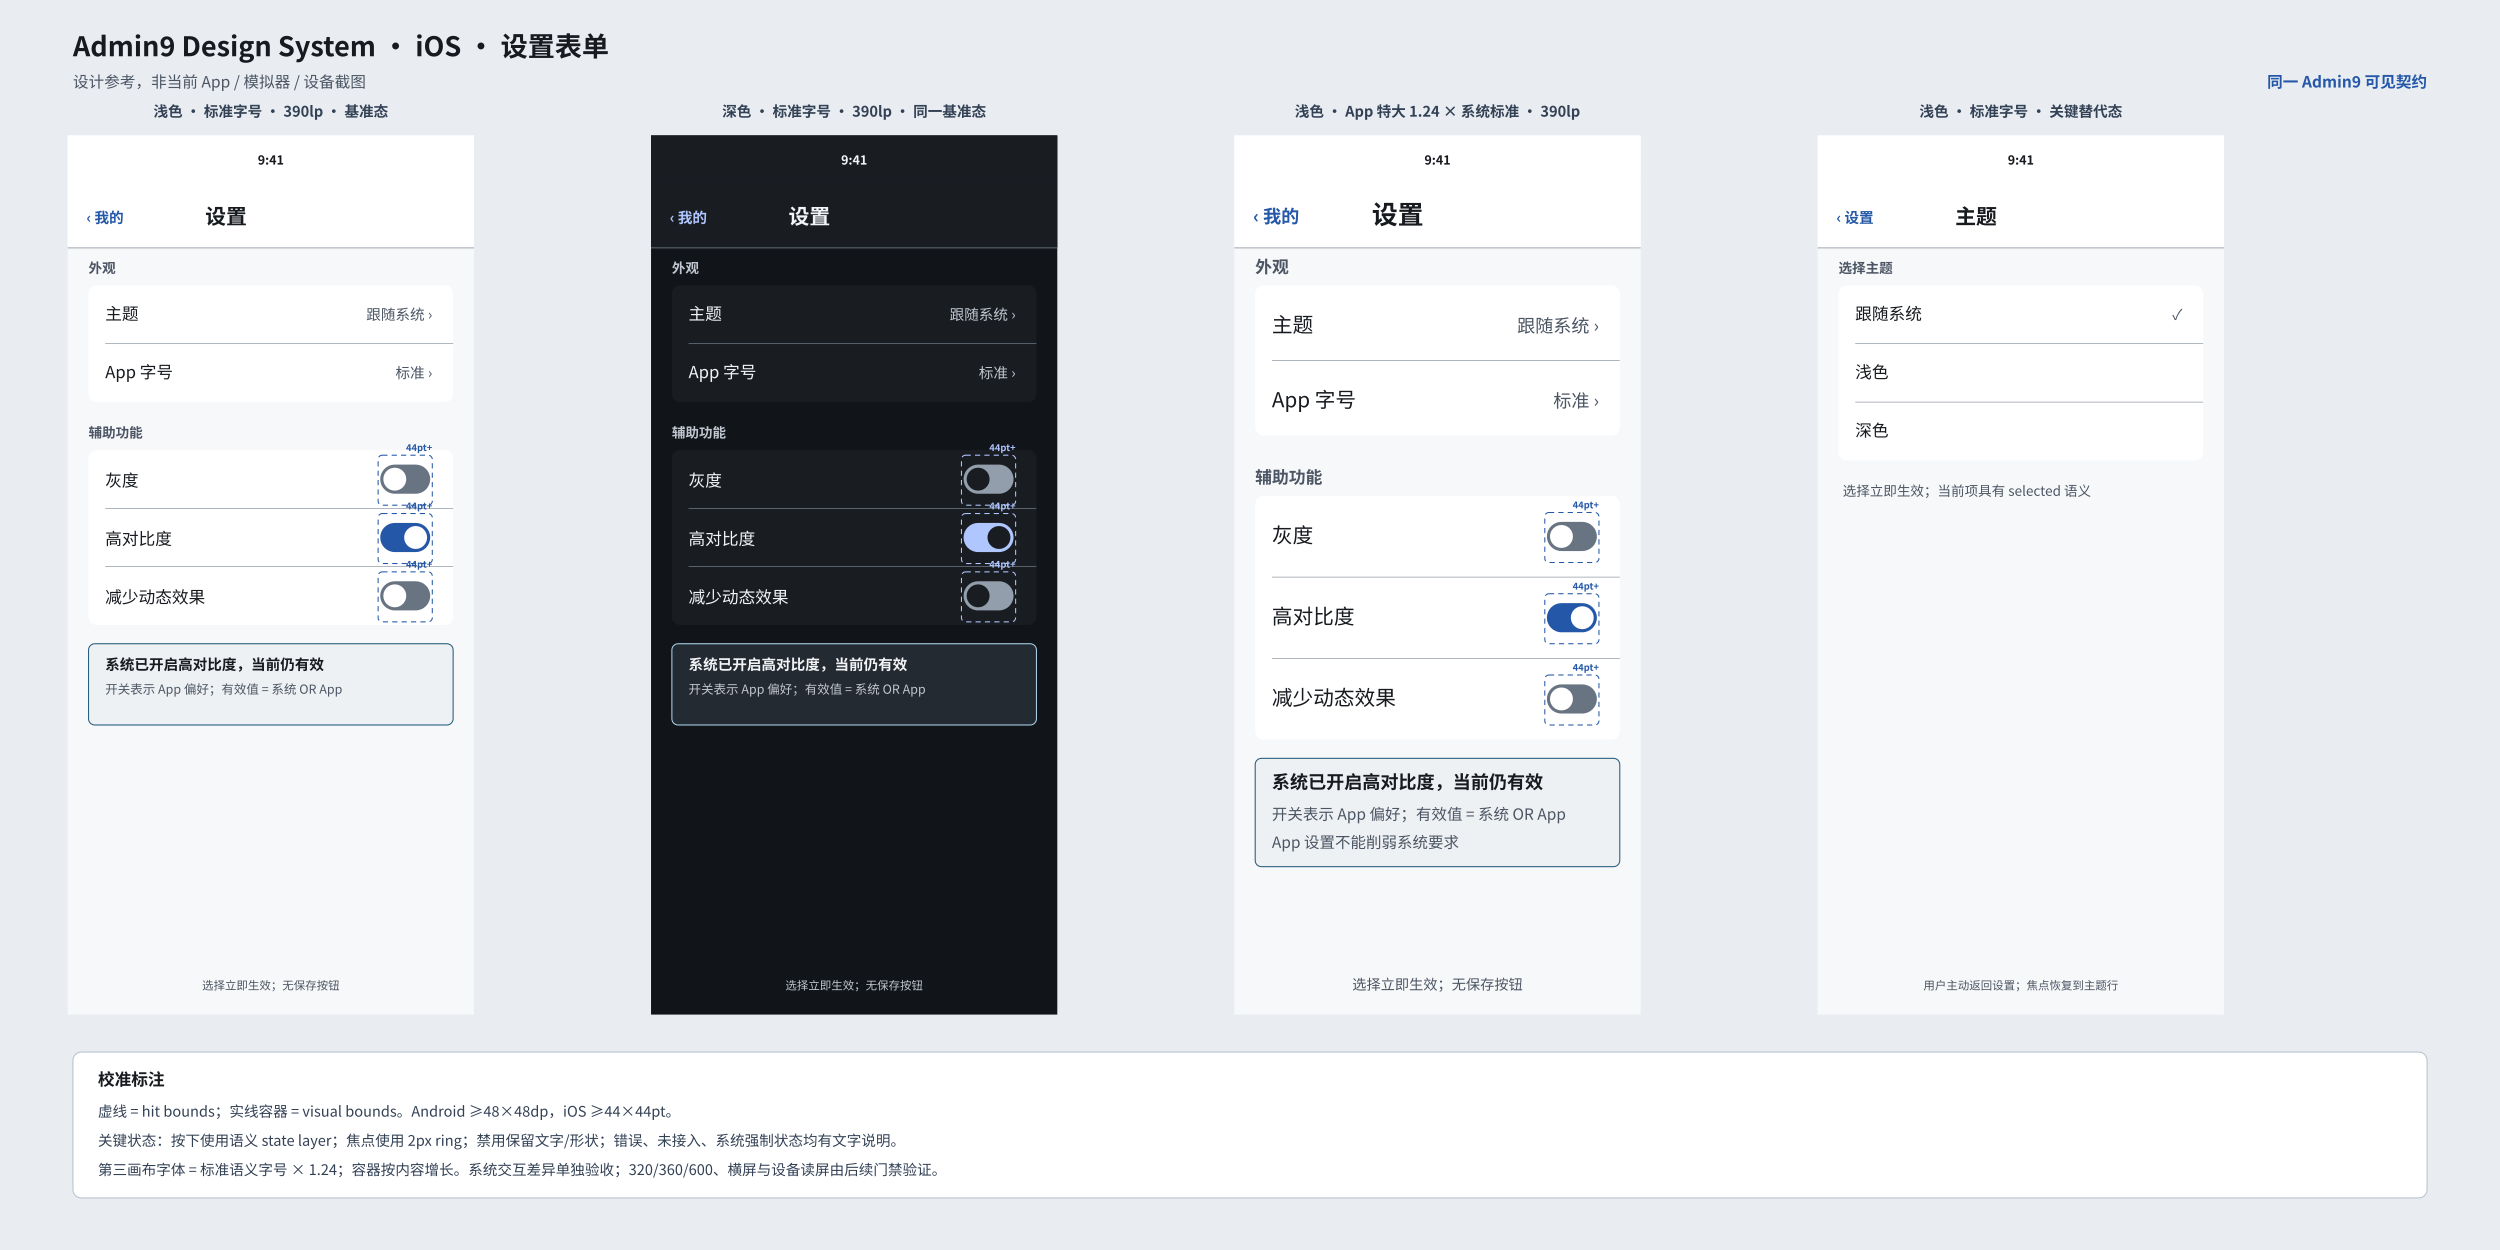
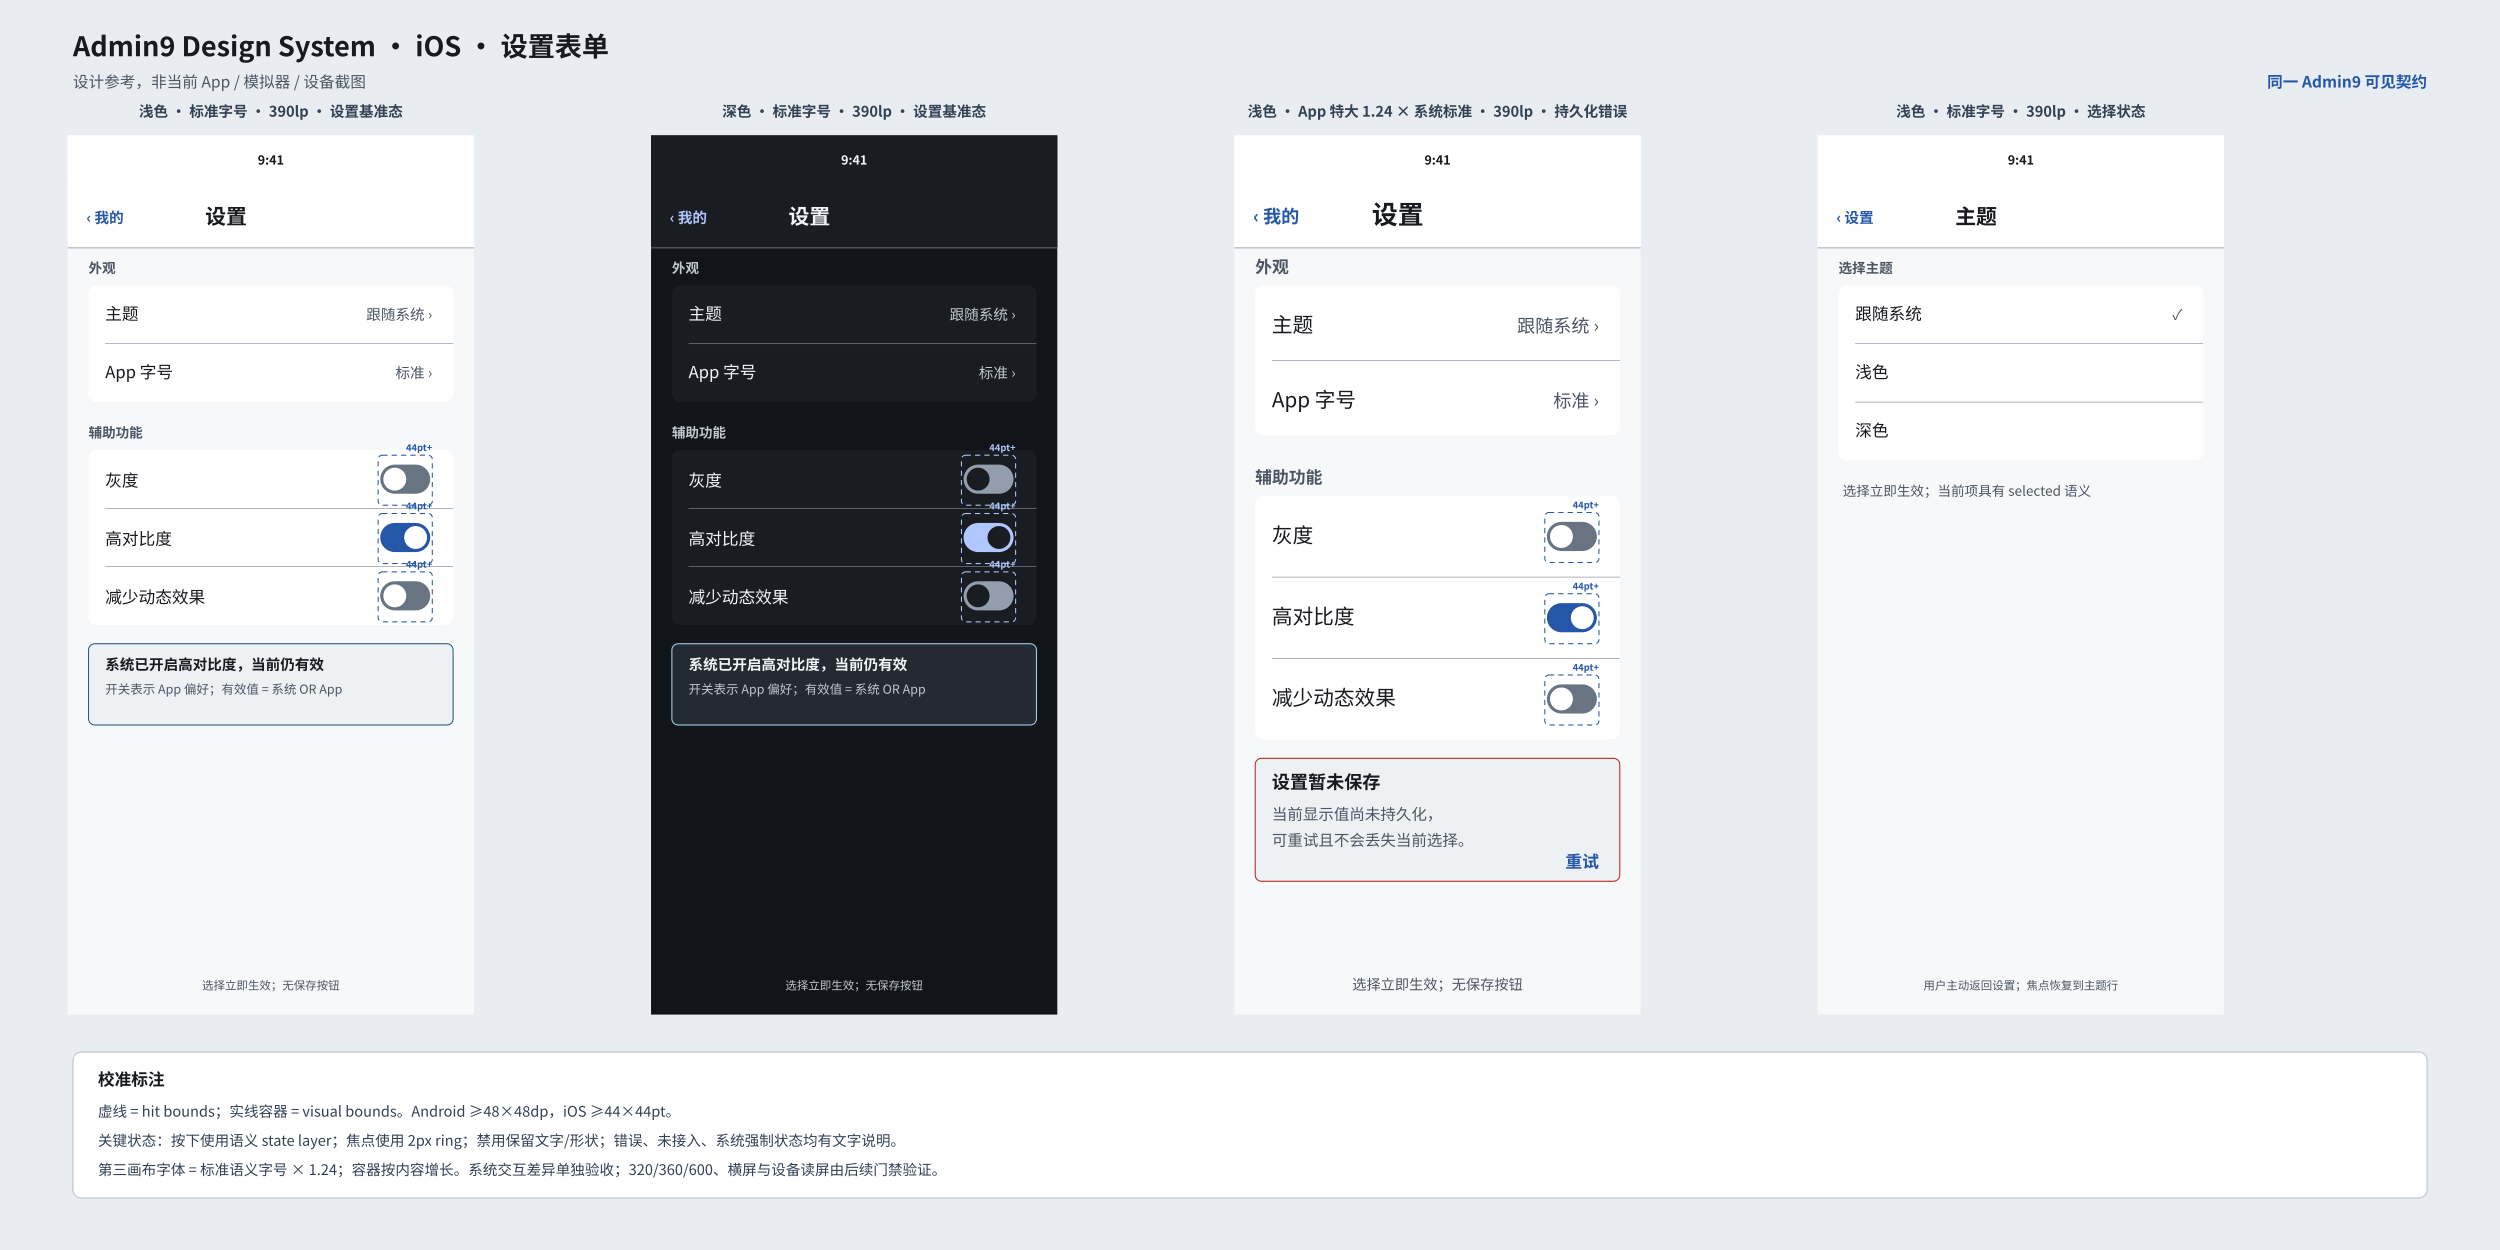
<svg xmlns="http://www.w3.org/2000/svg" width="2400" height="1200" viewBox="0 0 2400 1200">
  <rect x="0" y="0" width="2400" height="1200" rx="0" fill="#E9EDF2" stroke="none" />
  <text x="70" y="54" font-size="26" font-weight="750" fill="#171A1F" text-anchor="start" font-family="-apple-system,BlinkMacSystemFont,'Noto Sans CJK SC','PingFang SC',Arial,sans-serif">Admin9 Design System · iOS · 设置表单</text>
  <text x="70" y="84" font-size="15" font-weight="500" fill="#4B5563" text-anchor="start" font-family="-apple-system,BlinkMacSystemFont,'Noto Sans CJK SC','PingFang SC',Arial,sans-serif">设计参考，非当前 App / 模拟器 / 设备截图</text>
  <text x="2330" y="84" font-size="15" font-weight="650" fill="#2457A7" text-anchor="end" font-family="-apple-system,BlinkMacSystemFont,'Noto Sans CJK SC','PingFang SC',Arial,sans-serif">同一 Admin9 可见契约</text>
-   <text x="260" y="112" font-size="14" font-weight="650" fill="#334155" text-anchor="middle" font-family="-apple-system,BlinkMacSystemFont,'Noto Sans CJK SC','PingFang SC',Arial,sans-serif">浅色 · 标准字号 · 390lp · 基准态</text>
+   <text x="260" y="112" font-size="14" font-weight="650" fill="#334155" text-anchor="middle" font-family="-apple-system,BlinkMacSystemFont,'Noto Sans CJK SC','PingFang SC',Arial,sans-serif">浅色 · 标准字号 · 390lp · 设置基准态</text>
  <g transform="translate(65,130)">
    <rect x="0" y="0" width="390" height="844" rx="0" fill="#F7F8FA" stroke="none" />
    <rect x="0" y="0" width="390" height="44" rx="0" fill="#FFFFFF" stroke="none" />
    <text x="195" y="28" font-size="12" font-weight="600" fill="#171A1F" text-anchor="middle" font-family="-apple-system,BlinkMacSystemFont,'Noto Sans CJK SC','PingFang SC',Arial,sans-serif">9:41</text>
    <rect x="0" y="44" width="390" height="64" rx="0" fill="#FFFFFF" stroke="none" />
    <text x="18" y="84" font-size="14" font-weight="650" fill="#2457A7" text-anchor="start" font-family="-apple-system,BlinkMacSystemFont,'Noto Sans CJK SC','PingFang SC',Arial,sans-serif">‹ 我的</text>
    <text x="132" y="85" font-size="20" font-weight="700" fill="#171A1F" text-anchor="start" font-family="-apple-system,BlinkMacSystemFont,'Noto Sans CJK SC','PingFang SC',Arial,sans-serif">设置</text>
    <line x1="0" y1="108" x2="390" y2="108" stroke="#687482" stroke-width="0.6" />
    <text x="20" y="132" font-size="13" font-weight="650" fill="#4B5563" text-anchor="start" font-family="-apple-system,BlinkMacSystemFont,'Noto Sans CJK SC','PingFang SC',Arial,sans-serif">外观</text>
    <rect x="20" y="144" width="350" height="112" rx="8" fill="#FFFFFF" stroke="none" />
    <text x="36" y="177" font-size="16" font-weight="500" fill="#171A1F" text-anchor="start" font-family="-apple-system,BlinkMacSystemFont,'Noto Sans CJK SC','PingFang SC',Arial,sans-serif">主题</text>
    <text x="350" y="177" font-size="14" font-weight="500" fill="#4B5563" text-anchor="end" font-family="-apple-system,BlinkMacSystemFont,'Noto Sans CJK SC','PingFang SC',Arial,sans-serif">跟随系统  ›</text>
    <line x1="36" y1="200" x2="370" y2="200" stroke="#687482" stroke-width="0.5" />
    <text x="36" y="233" font-size="16" font-weight="500" fill="#171A1F" text-anchor="start" font-family="-apple-system,BlinkMacSystemFont,'Noto Sans CJK SC','PingFang SC',Arial,sans-serif">App 字号</text>
    <text x="350" y="233" font-size="14" font-weight="500" fill="#4B5563" text-anchor="end" font-family="-apple-system,BlinkMacSystemFont,'Noto Sans CJK SC','PingFang SC',Arial,sans-serif">标准  ›</text>
    <text x="20" y="290" font-size="13" font-weight="650" fill="#4B5563" text-anchor="start" font-family="-apple-system,BlinkMacSystemFont,'Noto Sans CJK SC','PingFang SC',Arial,sans-serif">辅助功能</text>
    <rect x="20" y="302" width="350" height="168" rx="8" fill="#FFFFFF" stroke="none" />
    <text x="36" y="337" font-size="16" font-weight="500" fill="#171A1F" text-anchor="start" font-family="-apple-system,BlinkMacSystemFont,'Noto Sans CJK SC','PingFang SC',Arial,sans-serif">灰度</text>
    <rect x="300" y="316" width="48" height="28" rx="14" fill="#687482" stroke="none" />
    <circle cx="314" cy="330" r="11" fill="#FFFFFF" />
    <rect x="298" y="307" width="52" height="48" rx="4" fill="none" stroke="#2457A7" stroke-dasharray="5 4" />
    <text x="350" y="303" font-size="9" font-weight="600" fill="#2457A7" text-anchor="end" font-family="-apple-system,BlinkMacSystemFont,'Noto Sans CJK SC','PingFang SC',Arial,sans-serif">44pt+</text>
    <line x1="36" y1="358" x2="370" y2="358" stroke="#687482" stroke-width="0.5" />
    <text x="36" y="393" font-size="16" font-weight="500" fill="#171A1F" text-anchor="start" font-family="-apple-system,BlinkMacSystemFont,'Noto Sans CJK SC','PingFang SC',Arial,sans-serif">高对比度</text>
    <rect x="300" y="372" width="48" height="28" rx="14" fill="#2457A7" stroke="none" />
    <circle cx="334" cy="386" r="11" fill="#FFFFFF" />
    <rect x="298" y="363" width="52" height="48" rx="4" fill="none" stroke="#2457A7" stroke-dasharray="5 4" />
    <text x="350" y="359" font-size="9" font-weight="600" fill="#2457A7" text-anchor="end" font-family="-apple-system,BlinkMacSystemFont,'Noto Sans CJK SC','PingFang SC',Arial,sans-serif">44pt+</text>
    <line x1="36" y1="414" x2="370" y2="414" stroke="#687482" stroke-width="0.5" />
    <text x="36" y="449" font-size="16" font-weight="500" fill="#171A1F" text-anchor="start" font-family="-apple-system,BlinkMacSystemFont,'Noto Sans CJK SC','PingFang SC',Arial,sans-serif">减少动态效果</text>
    <rect x="300" y="428" width="48" height="28" rx="14" fill="#687482" stroke="none" />
    <circle cx="314" cy="442" r="11" fill="#FFFFFF" />
    <rect x="298" y="419" width="52" height="48" rx="4" fill="none" stroke="#2457A7" stroke-dasharray="5 4" />
    <text x="350" y="415" font-size="9" font-weight="600" fill="#2457A7" text-anchor="end" font-family="-apple-system,BlinkMacSystemFont,'Noto Sans CJK SC','PingFang SC',Arial,sans-serif">44pt+</text>
    <rect x="20" y="488" width="350" height="78" rx="6" fill="#EEF1F4" stroke="#245A7A" />
    <text x="36" y="513" font-size="14" font-weight="650" fill="#171A1F" text-anchor="start" font-family="-apple-system,BlinkMacSystemFont,'Noto Sans CJK SC','PingFang SC',Arial,sans-serif">系统已开启高对比度，当前仍有效</text>
    <text x="36" y="536" font-size="12" font-weight="400" fill="#4B5563" text-anchor="start" font-family="-apple-system,BlinkMacSystemFont,'Noto Sans CJK SC','PingFang SC',Arial,sans-serif">开关表示 App 偏好；有效值 = 系统 OR App</text>
    <text x="195" y="820" font-size="11" font-weight="500" fill="#4B5563" text-anchor="middle" font-family="-apple-system,BlinkMacSystemFont,'Noto Sans CJK SC','PingFang SC',Arial,sans-serif">选择立即生效；无保存按钮</text>
  </g>
-   <text x="820" y="112" font-size="14" font-weight="650" fill="#334155" text-anchor="middle" font-family="-apple-system,BlinkMacSystemFont,'Noto Sans CJK SC','PingFang SC',Arial,sans-serif">深色 · 标准字号 · 390lp · 同一基准态</text>
+   <text x="820" y="112" font-size="14" font-weight="650" fill="#334155" text-anchor="middle" font-family="-apple-system,BlinkMacSystemFont,'Noto Sans CJK SC','PingFang SC',Arial,sans-serif">深色 · 标准字号 · 390lp · 设置基准态</text>
  <g transform="translate(625,130)">
    <rect x="0" y="0" width="390" height="844" rx="0" fill="#111418" stroke="none" />
    <rect x="0" y="0" width="390" height="44" rx="0" fill="#191D22" stroke="none" />
    <text x="195" y="28" font-size="12" font-weight="600" fill="#F2F4F7" text-anchor="middle" font-family="-apple-system,BlinkMacSystemFont,'Noto Sans CJK SC','PingFang SC',Arial,sans-serif">9:41</text>
    <rect x="0" y="44" width="390" height="64" rx="0" fill="#191D22" stroke="none" />
    <text x="18" y="84" font-size="14" font-weight="650" fill="#AFC6FF" text-anchor="start" font-family="-apple-system,BlinkMacSystemFont,'Noto Sans CJK SC','PingFang SC',Arial,sans-serif">‹ 我的</text>
    <text x="132" y="85" font-size="20" font-weight="700" fill="#F2F4F7" text-anchor="start" font-family="-apple-system,BlinkMacSystemFont,'Noto Sans CJK SC','PingFang SC',Arial,sans-serif">设置</text>
    <line x1="0" y1="108" x2="390" y2="108" stroke="#929EAC" stroke-width="0.6" />
    <text x="20" y="132" font-size="13" font-weight="650" fill="#C1C7D0" text-anchor="start" font-family="-apple-system,BlinkMacSystemFont,'Noto Sans CJK SC','PingFang SC',Arial,sans-serif">外观</text>
    <rect x="20" y="144" width="350" height="112" rx="8" fill="#191D22" stroke="none" />
    <text x="36" y="177" font-size="16" font-weight="500" fill="#F2F4F7" text-anchor="start" font-family="-apple-system,BlinkMacSystemFont,'Noto Sans CJK SC','PingFang SC',Arial,sans-serif">主题</text>
    <text x="350" y="177" font-size="14" font-weight="500" fill="#C1C7D0" text-anchor="end" font-family="-apple-system,BlinkMacSystemFont,'Noto Sans CJK SC','PingFang SC',Arial,sans-serif">跟随系统  ›</text>
    <line x1="36" y1="200" x2="370" y2="200" stroke="#929EAC" stroke-width="0.5" />
    <text x="36" y="233" font-size="16" font-weight="500" fill="#F2F4F7" text-anchor="start" font-family="-apple-system,BlinkMacSystemFont,'Noto Sans CJK SC','PingFang SC',Arial,sans-serif">App 字号</text>
    <text x="350" y="233" font-size="14" font-weight="500" fill="#C1C7D0" text-anchor="end" font-family="-apple-system,BlinkMacSystemFont,'Noto Sans CJK SC','PingFang SC',Arial,sans-serif">标准  ›</text>
    <text x="20" y="290" font-size="13" font-weight="650" fill="#C1C7D0" text-anchor="start" font-family="-apple-system,BlinkMacSystemFont,'Noto Sans CJK SC','PingFang SC',Arial,sans-serif">辅助功能</text>
    <rect x="20" y="302" width="350" height="168" rx="8" fill="#191D22" stroke="none" />
    <text x="36" y="337" font-size="16" font-weight="500" fill="#F2F4F7" text-anchor="start" font-family="-apple-system,BlinkMacSystemFont,'Noto Sans CJK SC','PingFang SC',Arial,sans-serif">灰度</text>
    <rect x="300" y="316" width="48" height="28" rx="14" fill="#929EAC" stroke="none" />
    <circle cx="314" cy="330" r="11" fill="#191D22" />
    <rect x="298" y="307" width="52" height="48" rx="4" fill="none" stroke="#AFC6FF" stroke-dasharray="5 4" />
    <text x="350" y="303" font-size="9" font-weight="600" fill="#AFC6FF" text-anchor="end" font-family="-apple-system,BlinkMacSystemFont,'Noto Sans CJK SC','PingFang SC',Arial,sans-serif">44pt+</text>
    <line x1="36" y1="358" x2="370" y2="358" stroke="#929EAC" stroke-width="0.5" />
    <text x="36" y="393" font-size="16" font-weight="500" fill="#F2F4F7" text-anchor="start" font-family="-apple-system,BlinkMacSystemFont,'Noto Sans CJK SC','PingFang SC',Arial,sans-serif">高对比度</text>
    <rect x="300" y="372" width="48" height="28" rx="14" fill="#AFC6FF" stroke="none" />
    <circle cx="334" cy="386" r="11" fill="#191D22" />
    <rect x="298" y="363" width="52" height="48" rx="4" fill="none" stroke="#AFC6FF" stroke-dasharray="5 4" />
    <text x="350" y="359" font-size="9" font-weight="600" fill="#AFC6FF" text-anchor="end" font-family="-apple-system,BlinkMacSystemFont,'Noto Sans CJK SC','PingFang SC',Arial,sans-serif">44pt+</text>
    <line x1="36" y1="414" x2="370" y2="414" stroke="#929EAC" stroke-width="0.5" />
    <text x="36" y="449" font-size="16" font-weight="500" fill="#F2F4F7" text-anchor="start" font-family="-apple-system,BlinkMacSystemFont,'Noto Sans CJK SC','PingFang SC',Arial,sans-serif">减少动态效果</text>
    <rect x="300" y="428" width="48" height="28" rx="14" fill="#929EAC" stroke="none" />
    <circle cx="314" cy="442" r="11" fill="#191D22" />
    <rect x="298" y="419" width="52" height="48" rx="4" fill="none" stroke="#AFC6FF" stroke-dasharray="5 4" />
    <text x="350" y="415" font-size="9" font-weight="600" fill="#AFC6FF" text-anchor="end" font-family="-apple-system,BlinkMacSystemFont,'Noto Sans CJK SC','PingFang SC',Arial,sans-serif">44pt+</text>
    <rect x="20" y="488" width="350" height="78" rx="6" fill="#242A31" stroke="#A9D1EA" />
    <text x="36" y="513" font-size="14" font-weight="650" fill="#F2F4F7" text-anchor="start" font-family="-apple-system,BlinkMacSystemFont,'Noto Sans CJK SC','PingFang SC',Arial,sans-serif">系统已开启高对比度，当前仍有效</text>
    <text x="36" y="536" font-size="12" font-weight="400" fill="#C1C7D0" text-anchor="start" font-family="-apple-system,BlinkMacSystemFont,'Noto Sans CJK SC','PingFang SC',Arial,sans-serif">开关表示 App 偏好；有效值 = 系统 OR App</text>
    <text x="195" y="820" font-size="11" font-weight="500" fill="#C1C7D0" text-anchor="middle" font-family="-apple-system,BlinkMacSystemFont,'Noto Sans CJK SC','PingFang SC',Arial,sans-serif">选择立即生效；无保存按钮</text>
  </g>
-   <text x="1380" y="112" font-size="14" font-weight="650" fill="#334155" text-anchor="middle" font-family="-apple-system,BlinkMacSystemFont,'Noto Sans CJK SC','PingFang SC',Arial,sans-serif">浅色 · App 特大 1.24 × 系统标准 · 390lp</text>
+   <text x="1380" y="112" font-size="14" font-weight="650" fill="#334155" text-anchor="middle" font-family="-apple-system,BlinkMacSystemFont,'Noto Sans CJK SC','PingFang SC',Arial,sans-serif">浅色 · App 特大 1.24 × 系统标准 · 390lp · 持久化错误</text>
  <g transform="translate(1185,130)">
    <rect x="0" y="0" width="390" height="844" rx="0" fill="#F7F8FA" stroke="none" />
    <rect x="0" y="0" width="390" height="44" rx="0" fill="#FFFFFF" stroke="none" />
    <text x="195" y="28" font-size="12" font-weight="600" fill="#171A1F" text-anchor="middle" font-family="-apple-system,BlinkMacSystemFont,'Noto Sans CJK SC','PingFang SC',Arial,sans-serif">9:41</text>
    <rect x="0" y="44" width="390" height="64" rx="0" fill="#FFFFFF" stroke="none" />
    <text x="18" y="84" font-size="17.36" font-weight="650" fill="#2457A7" text-anchor="start" font-family="-apple-system,BlinkMacSystemFont,'Noto Sans CJK SC','PingFang SC',Arial,sans-serif">‹ 我的</text>
    <text x="132" y="85" font-size="24.8" font-weight="700" fill="#171A1F" text-anchor="start" font-family="-apple-system,BlinkMacSystemFont,'Noto Sans CJK SC','PingFang SC',Arial,sans-serif">设置</text>
    <line x1="0" y1="108" x2="390" y2="108" stroke="#687482" stroke-width="0.6" />
    <text x="20" y="132" font-size="16.12" font-weight="650" fill="#4B5563" text-anchor="start" font-family="-apple-system,BlinkMacSystemFont,'Noto Sans CJK SC','PingFang SC',Arial,sans-serif">外观</text>
    <rect x="20" y="144" width="350" height="144" rx="8" fill="#FFFFFF" stroke="none" />
    <text x="36" y="189" font-size="19.84" font-weight="500" fill="#171A1F" text-anchor="start" font-family="-apple-system,BlinkMacSystemFont,'Noto Sans CJK SC','PingFang SC',Arial,sans-serif">主题</text>
    <text x="350" y="189" font-size="17.36" font-weight="500" fill="#4B5563" text-anchor="end" font-family="-apple-system,BlinkMacSystemFont,'Noto Sans CJK SC','PingFang SC',Arial,sans-serif">跟随系统  ›</text>
    <line x1="36" y1="216" x2="370" y2="216" stroke="#687482" stroke-width="0.5" />
    <text x="36" y="261" font-size="19.84" font-weight="500" fill="#171A1F" text-anchor="start" font-family="-apple-system,BlinkMacSystemFont,'Noto Sans CJK SC','PingFang SC',Arial,sans-serif">App 字号</text>
    <text x="350" y="261" font-size="17.36" font-weight="500" fill="#4B5563" text-anchor="end" font-family="-apple-system,BlinkMacSystemFont,'Noto Sans CJK SC','PingFang SC',Arial,sans-serif">标准  ›</text>
    <text x="20" y="334" font-size="16.12" font-weight="650" fill="#4B5563" text-anchor="start" font-family="-apple-system,BlinkMacSystemFont,'Noto Sans CJK SC','PingFang SC',Arial,sans-serif">辅助功能</text>
    <rect x="20" y="346" width="350" height="234" rx="8" fill="#FFFFFF" stroke="none" />
    <text x="36" y="391" font-size="19.84" font-weight="500" fill="#171A1F" text-anchor="start" font-family="-apple-system,BlinkMacSystemFont,'Noto Sans CJK SC','PingFang SC',Arial,sans-serif">灰度</text>
    <rect x="300" y="371" width="48" height="28" rx="14" fill="#687482" stroke="none" />
    <circle cx="314" cy="385" r="11" fill="#FFFFFF" />
    <rect x="298" y="362" width="52" height="48" rx="4" fill="none" stroke="#2457A7" stroke-dasharray="5 4" />
    <text x="350" y="358" font-size="9" font-weight="600" fill="#2457A7" text-anchor="end" font-family="-apple-system,BlinkMacSystemFont,'Noto Sans CJK SC','PingFang SC',Arial,sans-serif">44pt+</text>
    <line x1="36" y1="424" x2="370" y2="424" stroke="#687482" stroke-width="0.5" />
    <text x="36" y="469" font-size="19.84" font-weight="500" fill="#171A1F" text-anchor="start" font-family="-apple-system,BlinkMacSystemFont,'Noto Sans CJK SC','PingFang SC',Arial,sans-serif">高对比度</text>
    <rect x="300" y="449" width="48" height="28" rx="14" fill="#2457A7" stroke="none" />
    <circle cx="334" cy="463" r="11" fill="#FFFFFF" />
    <rect x="298" y="440" width="52" height="48" rx="4" fill="none" stroke="#2457A7" stroke-dasharray="5 4" />
    <text x="350" y="436" font-size="9" font-weight="600" fill="#2457A7" text-anchor="end" font-family="-apple-system,BlinkMacSystemFont,'Noto Sans CJK SC','PingFang SC',Arial,sans-serif">44pt+</text>
    <line x1="36" y1="502" x2="370" y2="502" stroke="#687482" stroke-width="0.5" />
    <text x="36" y="547" font-size="19.84" font-weight="500" fill="#171A1F" text-anchor="start" font-family="-apple-system,BlinkMacSystemFont,'Noto Sans CJK SC','PingFang SC',Arial,sans-serif">减少动态效果</text>
    <rect x="300" y="527" width="48" height="28" rx="14" fill="#687482" stroke="none" />
    <circle cx="314" cy="541" r="11" fill="#FFFFFF" />
    <rect x="298" y="518" width="52" height="48" rx="4" fill="none" stroke="#2457A7" stroke-dasharray="5 4" />
    <text x="350" y="514" font-size="9" font-weight="600" fill="#2457A7" text-anchor="end" font-family="-apple-system,BlinkMacSystemFont,'Noto Sans CJK SC','PingFang SC',Arial,sans-serif">44pt+</text>
-     <rect x="20" y="598" width="350" height="104" rx="6" fill="#EEF1F4" stroke="#245A7A" />
-     <text x="36" y="627" font-size="17.36" font-weight="650" fill="#171A1F" text-anchor="start" font-family="-apple-system,BlinkMacSystemFont,'Noto Sans CJK SC','PingFang SC',Arial,sans-serif">系统已开启高对比度，当前仍有效</text>
-     <text x="36" y="657" font-size="14.88" font-weight="400" fill="#4B5563" text-anchor="start" font-family="-apple-system,BlinkMacSystemFont,'Noto Sans CJK SC','PingFang SC',Arial,sans-serif">开关表示 App 偏好；有效值 = 系统 OR App</text>
-     <text x="36" y="684" font-size="14.88" font-weight="400" fill="#4B5563" text-anchor="start" font-family="-apple-system,BlinkMacSystemFont,'Noto Sans CJK SC','PingFang SC',Arial,sans-serif">App 设置不能削弱系统要求</text>
+     <rect x="20" y="598" width="350" height="118" rx="6" fill="#EEF1F4" stroke="#B3261E" />
+     <text x="36" y="627" font-size="17.36" font-weight="650" fill="#171A1F" text-anchor="start" font-family="-apple-system,BlinkMacSystemFont,'Noto Sans CJK SC','PingFang SC',Arial,sans-serif">设置暂未保存</text>
+     <text x="36" y="657" font-size="14.88" font-weight="400" fill="#4B5563" text-anchor="start" font-family="-apple-system,BlinkMacSystemFont,'Noto Sans CJK SC','PingFang SC',Arial,sans-serif">当前显示值尚未持久化，</text>
+     <text x="36" y="682" font-size="14.88" font-weight="400" fill="#4B5563" text-anchor="start" font-family="-apple-system,BlinkMacSystemFont,'Noto Sans CJK SC','PingFang SC',Arial,sans-serif">可重试且不会丢失当前选择。</text>
+     <text x="350" y="703" font-size="16.12" font-weight="650" fill="#2457A7" text-anchor="end" font-family="-apple-system,BlinkMacSystemFont,'Noto Sans CJK SC','PingFang SC',Arial,sans-serif">重试</text>
    <text x="195" y="820" font-size="13.64" font-weight="500" fill="#4B5563" text-anchor="middle" font-family="-apple-system,BlinkMacSystemFont,'Noto Sans CJK SC','PingFang SC',Arial,sans-serif">选择立即生效；无保存按钮</text>
  </g>
-   <text x="1940" y="112" font-size="14" font-weight="650" fill="#334155" text-anchor="middle" font-family="-apple-system,BlinkMacSystemFont,'Noto Sans CJK SC','PingFang SC',Arial,sans-serif">浅色 · 标准字号 · 关键替代态</text>
+   <text x="1940" y="112" font-size="14" font-weight="650" fill="#334155" text-anchor="middle" font-family="-apple-system,BlinkMacSystemFont,'Noto Sans CJK SC','PingFang SC',Arial,sans-serif">浅色 · 标准字号 · 390lp · 选择状态</text>
  <g transform="translate(1745,130)">
    <rect x="0" y="0" width="390" height="844" rx="0" fill="#F7F8FA" stroke="none" />
    <rect x="0" y="0" width="390" height="44" rx="0" fill="#FFFFFF" stroke="none" />
    <text x="195" y="28" font-size="12" font-weight="600" fill="#171A1F" text-anchor="middle" font-family="-apple-system,BlinkMacSystemFont,'Noto Sans CJK SC','PingFang SC',Arial,sans-serif">9:41</text>
    <rect x="0" y="44" width="390" height="64" rx="0" fill="#FFFFFF" stroke="none" />
    <text x="18" y="84" font-size="14" font-weight="650" fill="#2457A7" text-anchor="start" font-family="-apple-system,BlinkMacSystemFont,'Noto Sans CJK SC','PingFang SC',Arial,sans-serif">‹ 设置</text>
    <text x="132" y="85" font-size="20" font-weight="700" fill="#171A1F" text-anchor="start" font-family="-apple-system,BlinkMacSystemFont,'Noto Sans CJK SC','PingFang SC',Arial,sans-serif">主题</text>
    <line x1="0" y1="108" x2="390" y2="108" stroke="#687482" stroke-width="0.6" />
    <text x="20" y="132" font-size="13" font-weight="650" fill="#4B5563" text-anchor="start" font-family="-apple-system,BlinkMacSystemFont,'Noto Sans CJK SC','PingFang SC',Arial,sans-serif">选择主题</text>
    <rect x="20" y="144" width="350" height="168" rx="8" fill="#FFFFFF" stroke="none" />
    <text x="36" y="177" font-size="16" font-weight="500" fill="#171A1F" text-anchor="start" font-family="-apple-system,BlinkMacSystemFont,'Noto Sans CJK SC','PingFang SC',Arial,sans-serif">跟随系统</text>
    <text x="350" y="177" font-size="14" font-weight="500" fill="#4B5563" text-anchor="end" font-family="-apple-system,BlinkMacSystemFont,'Noto Sans CJK SC','PingFang SC',Arial,sans-serif">✓</text>
    <line x1="36" y1="200" x2="370" y2="200" stroke="#687482" stroke-width="0.5" />
    <text x="36" y="233" font-size="16" font-weight="500" fill="#171A1F" text-anchor="start" font-family="-apple-system,BlinkMacSystemFont,'Noto Sans CJK SC','PingFang SC',Arial,sans-serif">浅色</text>
    <line x1="36" y1="256" x2="370" y2="256" stroke="#687482" stroke-width="0.5" />
    <text x="36" y="289" font-size="16" font-weight="500" fill="#171A1F" text-anchor="start" font-family="-apple-system,BlinkMacSystemFont,'Noto Sans CJK SC','PingFang SC',Arial,sans-serif">深色</text>
    <text x="24" y="346" font-size="13" font-weight="400" fill="#4B5563" text-anchor="start" font-family="-apple-system,BlinkMacSystemFont,'Noto Sans CJK SC','PingFang SC',Arial,sans-serif">选择立即生效；当前项具有 selected 语义</text>
    <text x="195" y="820" font-size="11" font-weight="500" fill="#4B5563" text-anchor="middle" font-family="-apple-system,BlinkMacSystemFont,'Noto Sans CJK SC','PingFang SC',Arial,sans-serif">用户主动返回设置；焦点恢复到主题行</text>
  </g>
  <rect x="70" y="1010" width="2260" height="140" rx="8" fill="#FFFFFF" stroke="#B8C1CC" />
  <text x="94" y="1042" font-size="16" font-weight="700" fill="#171A1F" text-anchor="start" font-family="-apple-system,BlinkMacSystemFont,'Noto Sans CJK SC','PingFang SC',Arial,sans-serif">校准标注</text>
  <text x="94" y="1072" font-size="14" font-weight="400" fill="#334155" text-anchor="start" font-family="-apple-system,BlinkMacSystemFont,'Noto Sans CJK SC','PingFang SC',Arial,sans-serif">虚线 = hit bounds；实线容器 = visual bounds。Android ≥48×48dp，iOS ≥44×44pt。</text>
  <text x="94" y="1100" font-size="14" font-weight="400" fill="#334155" text-anchor="start" font-family="-apple-system,BlinkMacSystemFont,'Noto Sans CJK SC','PingFang SC',Arial,sans-serif">关键状态：按下使用语义 state layer；焦点使用 2px ring；禁用保留文字/形状；错误、未接入、系统强制状态均有文字说明。</text>
  <text x="94" y="1128" font-size="14" font-weight="400" fill="#334155" text-anchor="start" font-family="-apple-system,BlinkMacSystemFont,'Noto Sans CJK SC','PingFang SC',Arial,sans-serif">第三画布字体 = 标准语义字号 × 1.24；容器按内容增长。系统交互差异单独验收；320/360/600、横屏与设备读屏由后续门禁验证。</text>
</svg>
